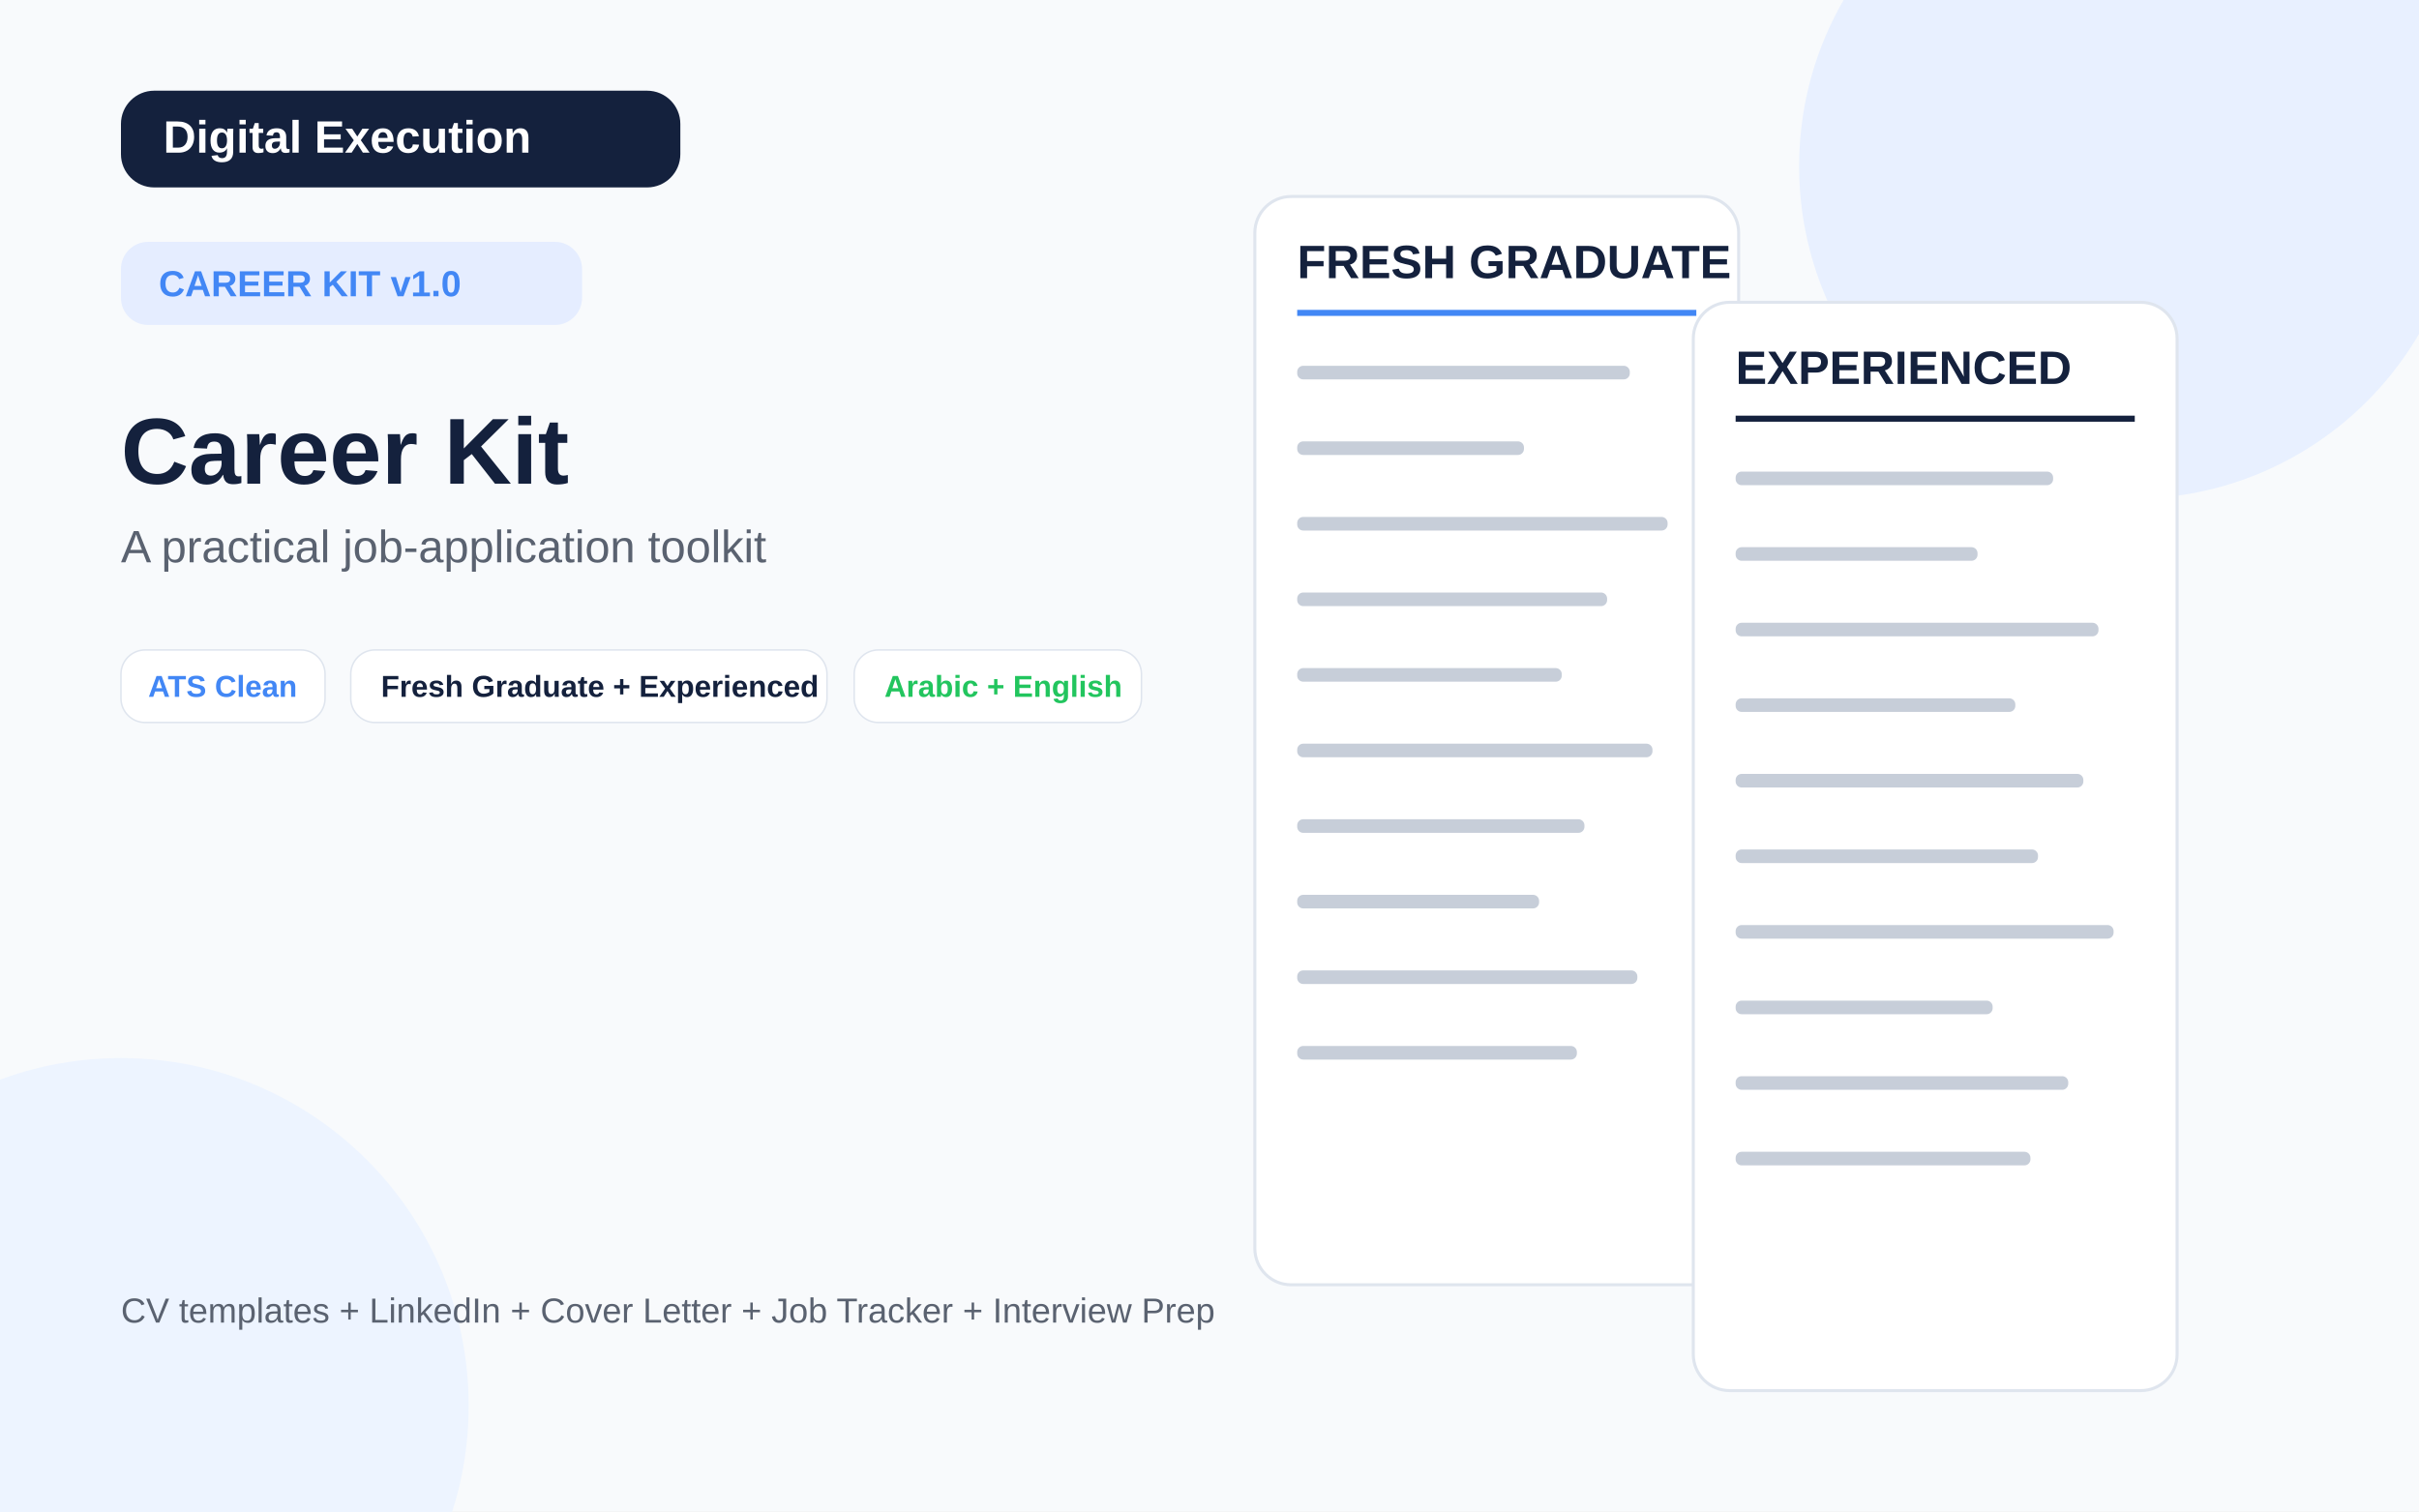
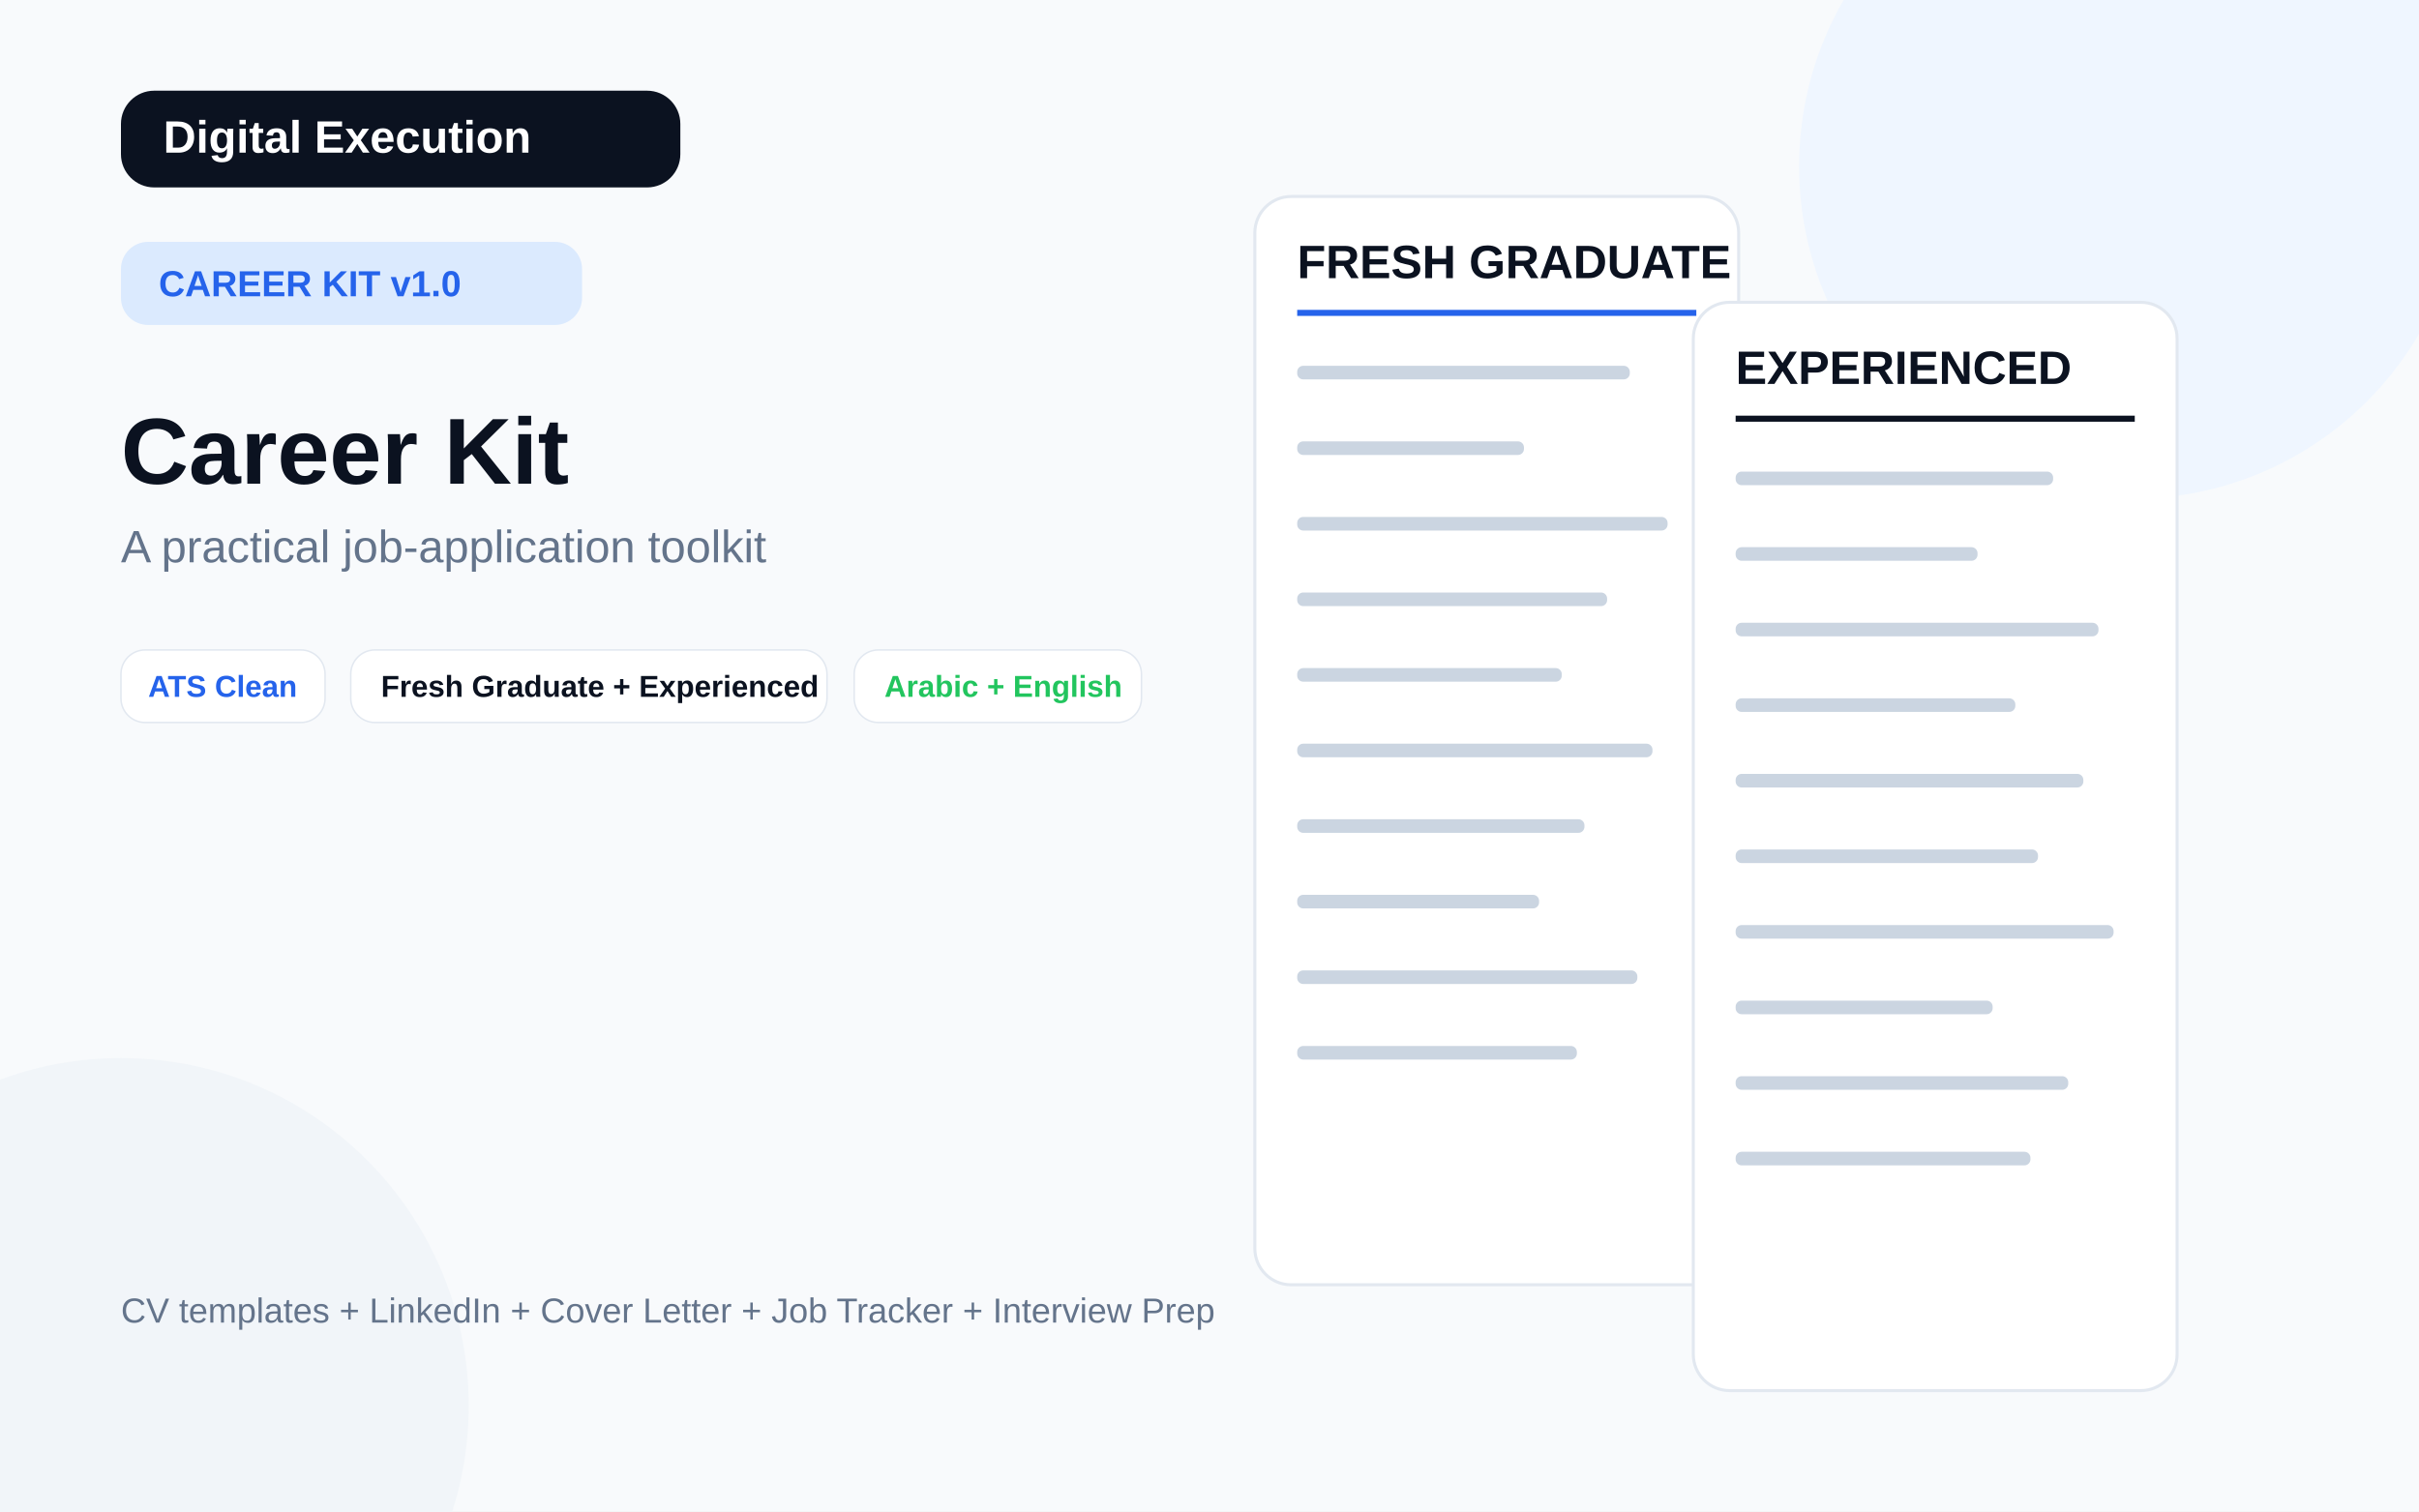
<svg xmlns="http://www.w3.org/2000/svg" width="1600" height="1000" viewBox="0 0 1600 1000">
  <rect width="1600" height="1000" fill="#f8fafc" />
-   <circle cx="1410" cy="110" r="220" fill="#e8f0ff" />
-   <circle cx="80" cy="930" r="230" fill="#edf4ff" />
-   <rect x="80" y="60" rx="22" width="370" height="64" fill="#14213d" />
+   <circle cx="1410" cy="110" r="220" fill="#EFF6FF" />
+   <circle cx="80" cy="930" r="230" fill="#F1F5F9" />
+   <rect x="80" y="60" rx="22" width="370" height="64" fill="#0B1220" />
  <text x="108" y="101" font-family="Arial,sans-serif" font-size="30" font-weight="700" fill="#fff">Digital Execution</text>
-   <rect x="80" y="160" rx="18" width="305" height="55" fill="#e5edff" />
-   <text x="105" y="196" font-family="Arial,sans-serif" font-size="24" font-weight="700" fill="#4287f5">CAREER KIT v1.0</text>
-   <text x="80" y="320" font-family="Arial,sans-serif" font-size="62" font-weight="700" fill="#14213d">Career Kit</text>
-   <text x="80" y="372" font-family="Arial,sans-serif" font-size="30" fill="#5a6270">A practical job-application toolkit</text>
+   <rect x="80" y="160" rx="18" width="305" height="55" fill="#DBEAFE" />
+   <text x="105" y="196" font-family="Arial,sans-serif" font-size="24" font-weight="700" fill="#2563EB">CAREER KIT v1.0</text>
+   <text x="80" y="320" font-family="Arial,sans-serif" font-size="62" font-weight="700" fill="#0B1220">Career Kit</text>
+   <text x="80" y="372" font-family="Arial,sans-serif" font-size="30" fill="#64748B">A practical job-application toolkit</text>
  <g font-family="Arial,sans-serif" font-size="20" font-weight="700">
-     <rect x="80" y="430" rx="16" width="135" height="48" fill="#fff" stroke="#dfe5ee" />
-     <text x="98" y="461" fill="#4287f5">ATS Clean</text>
-     <rect x="232" y="430" rx="16" width="315" height="48" fill="#fff" stroke="#dfe5ee" />
-     <text x="252" y="461" fill="#14213d">Fresh Graduate + Experienced</text>
-     <rect x="565" y="430" rx="16" width="190" height="48" fill="#fff" stroke="#dfe5ee" />
+     <rect x="80" y="430" rx="16" width="135" height="48" fill="#fff" stroke="#E2E8F0" />
+     <text x="98" y="461" fill="#2563EB">ATS Clean</text>
+     <rect x="232" y="430" rx="16" width="315" height="48" fill="#fff" stroke="#E2E8F0" />
+     <text x="252" y="461" fill="#0B1220">Fresh Graduate + Experienced</text>
+     <rect x="565" y="430" rx="16" width="190" height="48" fill="#fff" stroke="#E2E8F0" />
    <text x="585" y="461" fill="#22c55e">Arabic + English</text>
  </g>
  <g>
-     <rect x="830" y="130" rx="24" width="320" height="720" fill="#fff" stroke="#dfe5ee" stroke-width="2" />
-     <text x="858" y="184" font-family="Arial,sans-serif" font-size="31" font-weight="700" fill="#14213d">FRESH GRADUATE</text>
-     <rect x="858" y="205" width="264" height="4" fill="#4287f5" />
-     <g fill="#c7ced9">
+     <rect x="830" y="130" rx="24" width="320" height="720" fill="#fff" stroke="#E2E8F0" stroke-width="2" />
+     <text x="858" y="184" font-family="Arial,sans-serif" font-size="31" font-weight="700" fill="#0B1220">FRESH GRADUATE</text>
+     <rect x="858" y="205" width="264" height="4" fill="#2563EB" />
+     <g fill="#CBD5E1">
      <rect x="858" y="242" rx="4" width="220" height="9" />
      <rect x="858" y="292" rx="4" width="150" height="9" />
      <rect x="858" y="342" rx="4" width="245" height="9" />
      <rect x="858" y="392" rx="4" width="205" height="9" />
      <rect x="858" y="442" rx="4" width="175" height="9" />
      <rect x="858" y="492" rx="4" width="235" height="9" />
      <rect x="858" y="542" rx="4" width="190" height="9" />
      <rect x="858" y="592" rx="4" width="160" height="9" />
      <rect x="858" y="642" rx="4" width="225" height="9" />
      <rect x="858" y="692" rx="4" width="185" height="9" />
    </g>
-     <rect x="1120" y="200" rx="24" width="320" height="720" fill="#fff" stroke="#dfe5ee" stroke-width="2" />
-     <text x="1148" y="254" font-family="Arial,sans-serif" font-size="31" font-weight="700" fill="#14213d">EXPERIENCED</text>
-     <rect x="1148" y="275" width="264" height="4" fill="#14213d" />
-     <g fill="#c7ced9">
+     <rect x="1120" y="200" rx="24" width="320" height="720" fill="#fff" stroke="#E2E8F0" stroke-width="2" />
+     <text x="1148" y="254" font-family="Arial,sans-serif" font-size="31" font-weight="700" fill="#0B1220">EXPERIENCED</text>
+     <rect x="1148" y="275" width="264" height="4" fill="#0B1220" />
+     <g fill="#CBD5E1">
      <rect x="1148" y="312" rx="4" width="210" height="9" />
      <rect x="1148" y="362" rx="4" width="160" height="9" />
      <rect x="1148" y="412" rx="4" width="240" height="9" />
      <rect x="1148" y="462" rx="4" width="185" height="9" />
      <rect x="1148" y="512" rx="4" width="230" height="9" />
      <rect x="1148" y="562" rx="4" width="200" height="9" />
      <rect x="1148" y="612" rx="4" width="250" height="9" />
      <rect x="1148" y="662" rx="4" width="170" height="9" />
      <rect x="1148" y="712" rx="4" width="220" height="9" />
      <rect x="1148" y="762" rx="4" width="195" height="9" />
    </g>
  </g>
-   <text x="80" y="875" font-family="Arial,sans-serif" font-size="23" fill="#5a6270">CV templates + LinkedIn + Cover Letter + Job Tracker + Interview Prep</text>
+   <text x="80" y="875" font-family="Arial,sans-serif" font-size="23" fill="#64748B">CV templates + LinkedIn + Cover Letter + Job Tracker + Interview Prep</text>
</svg>
